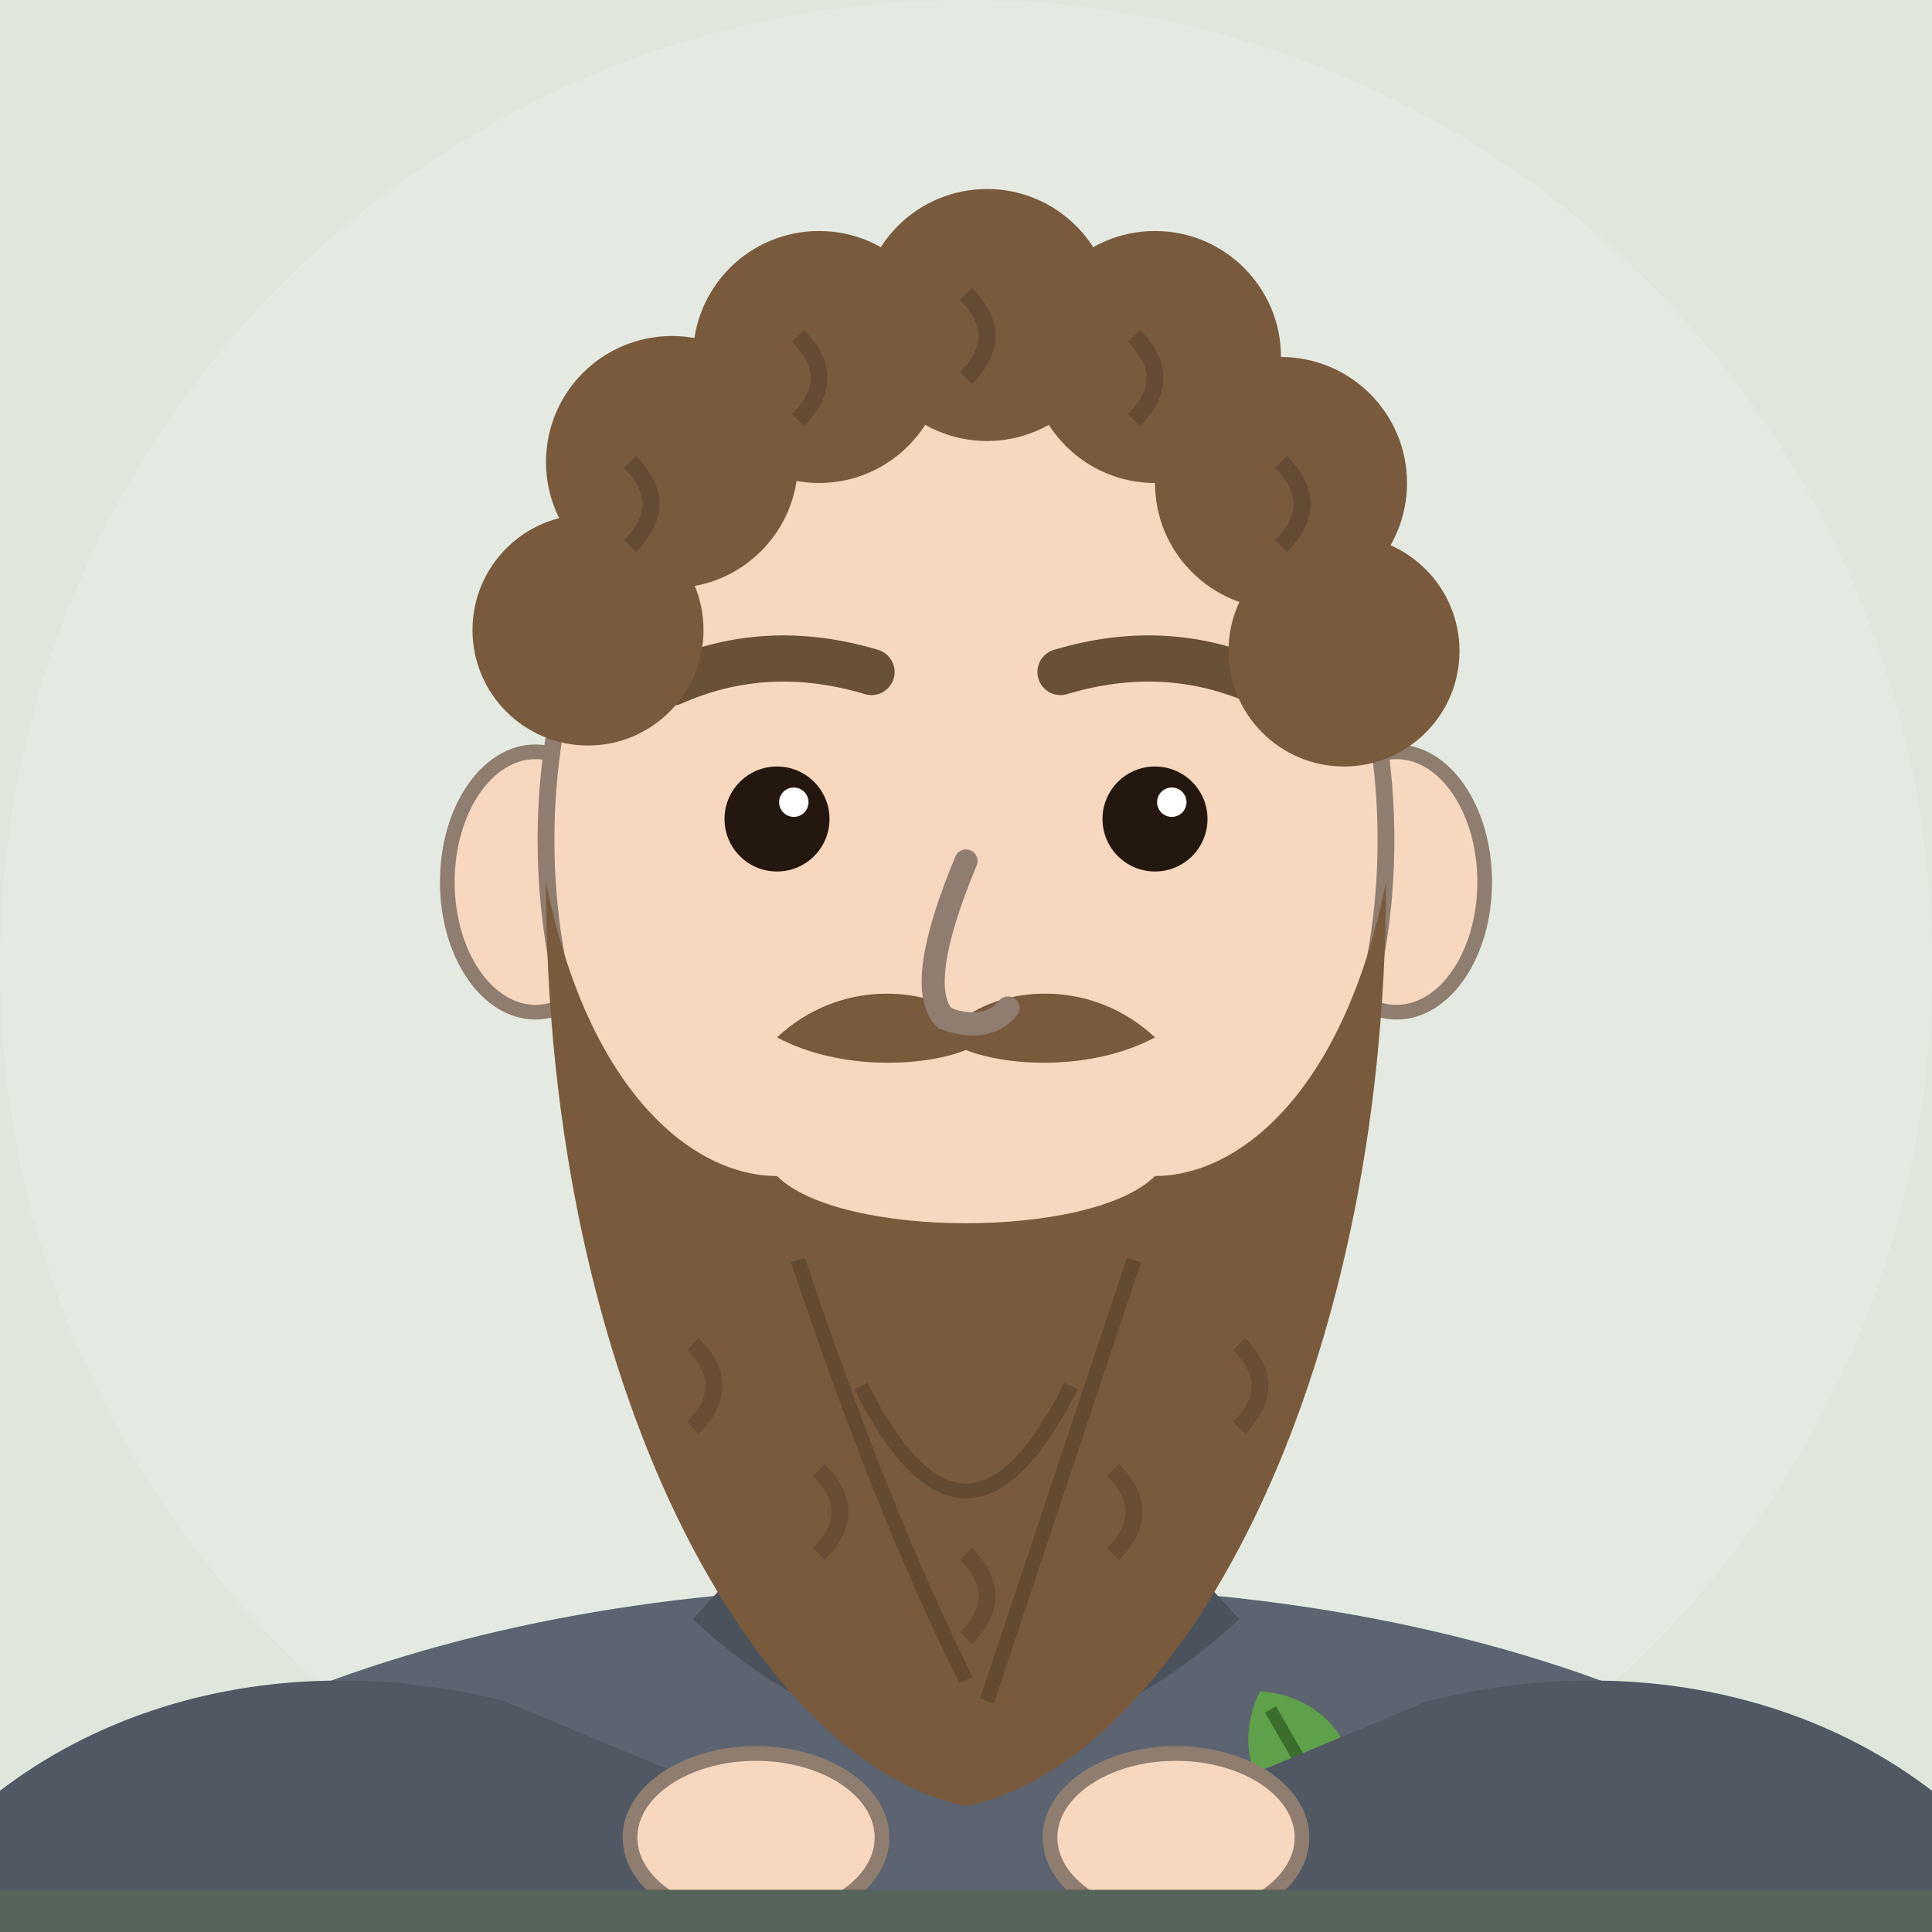
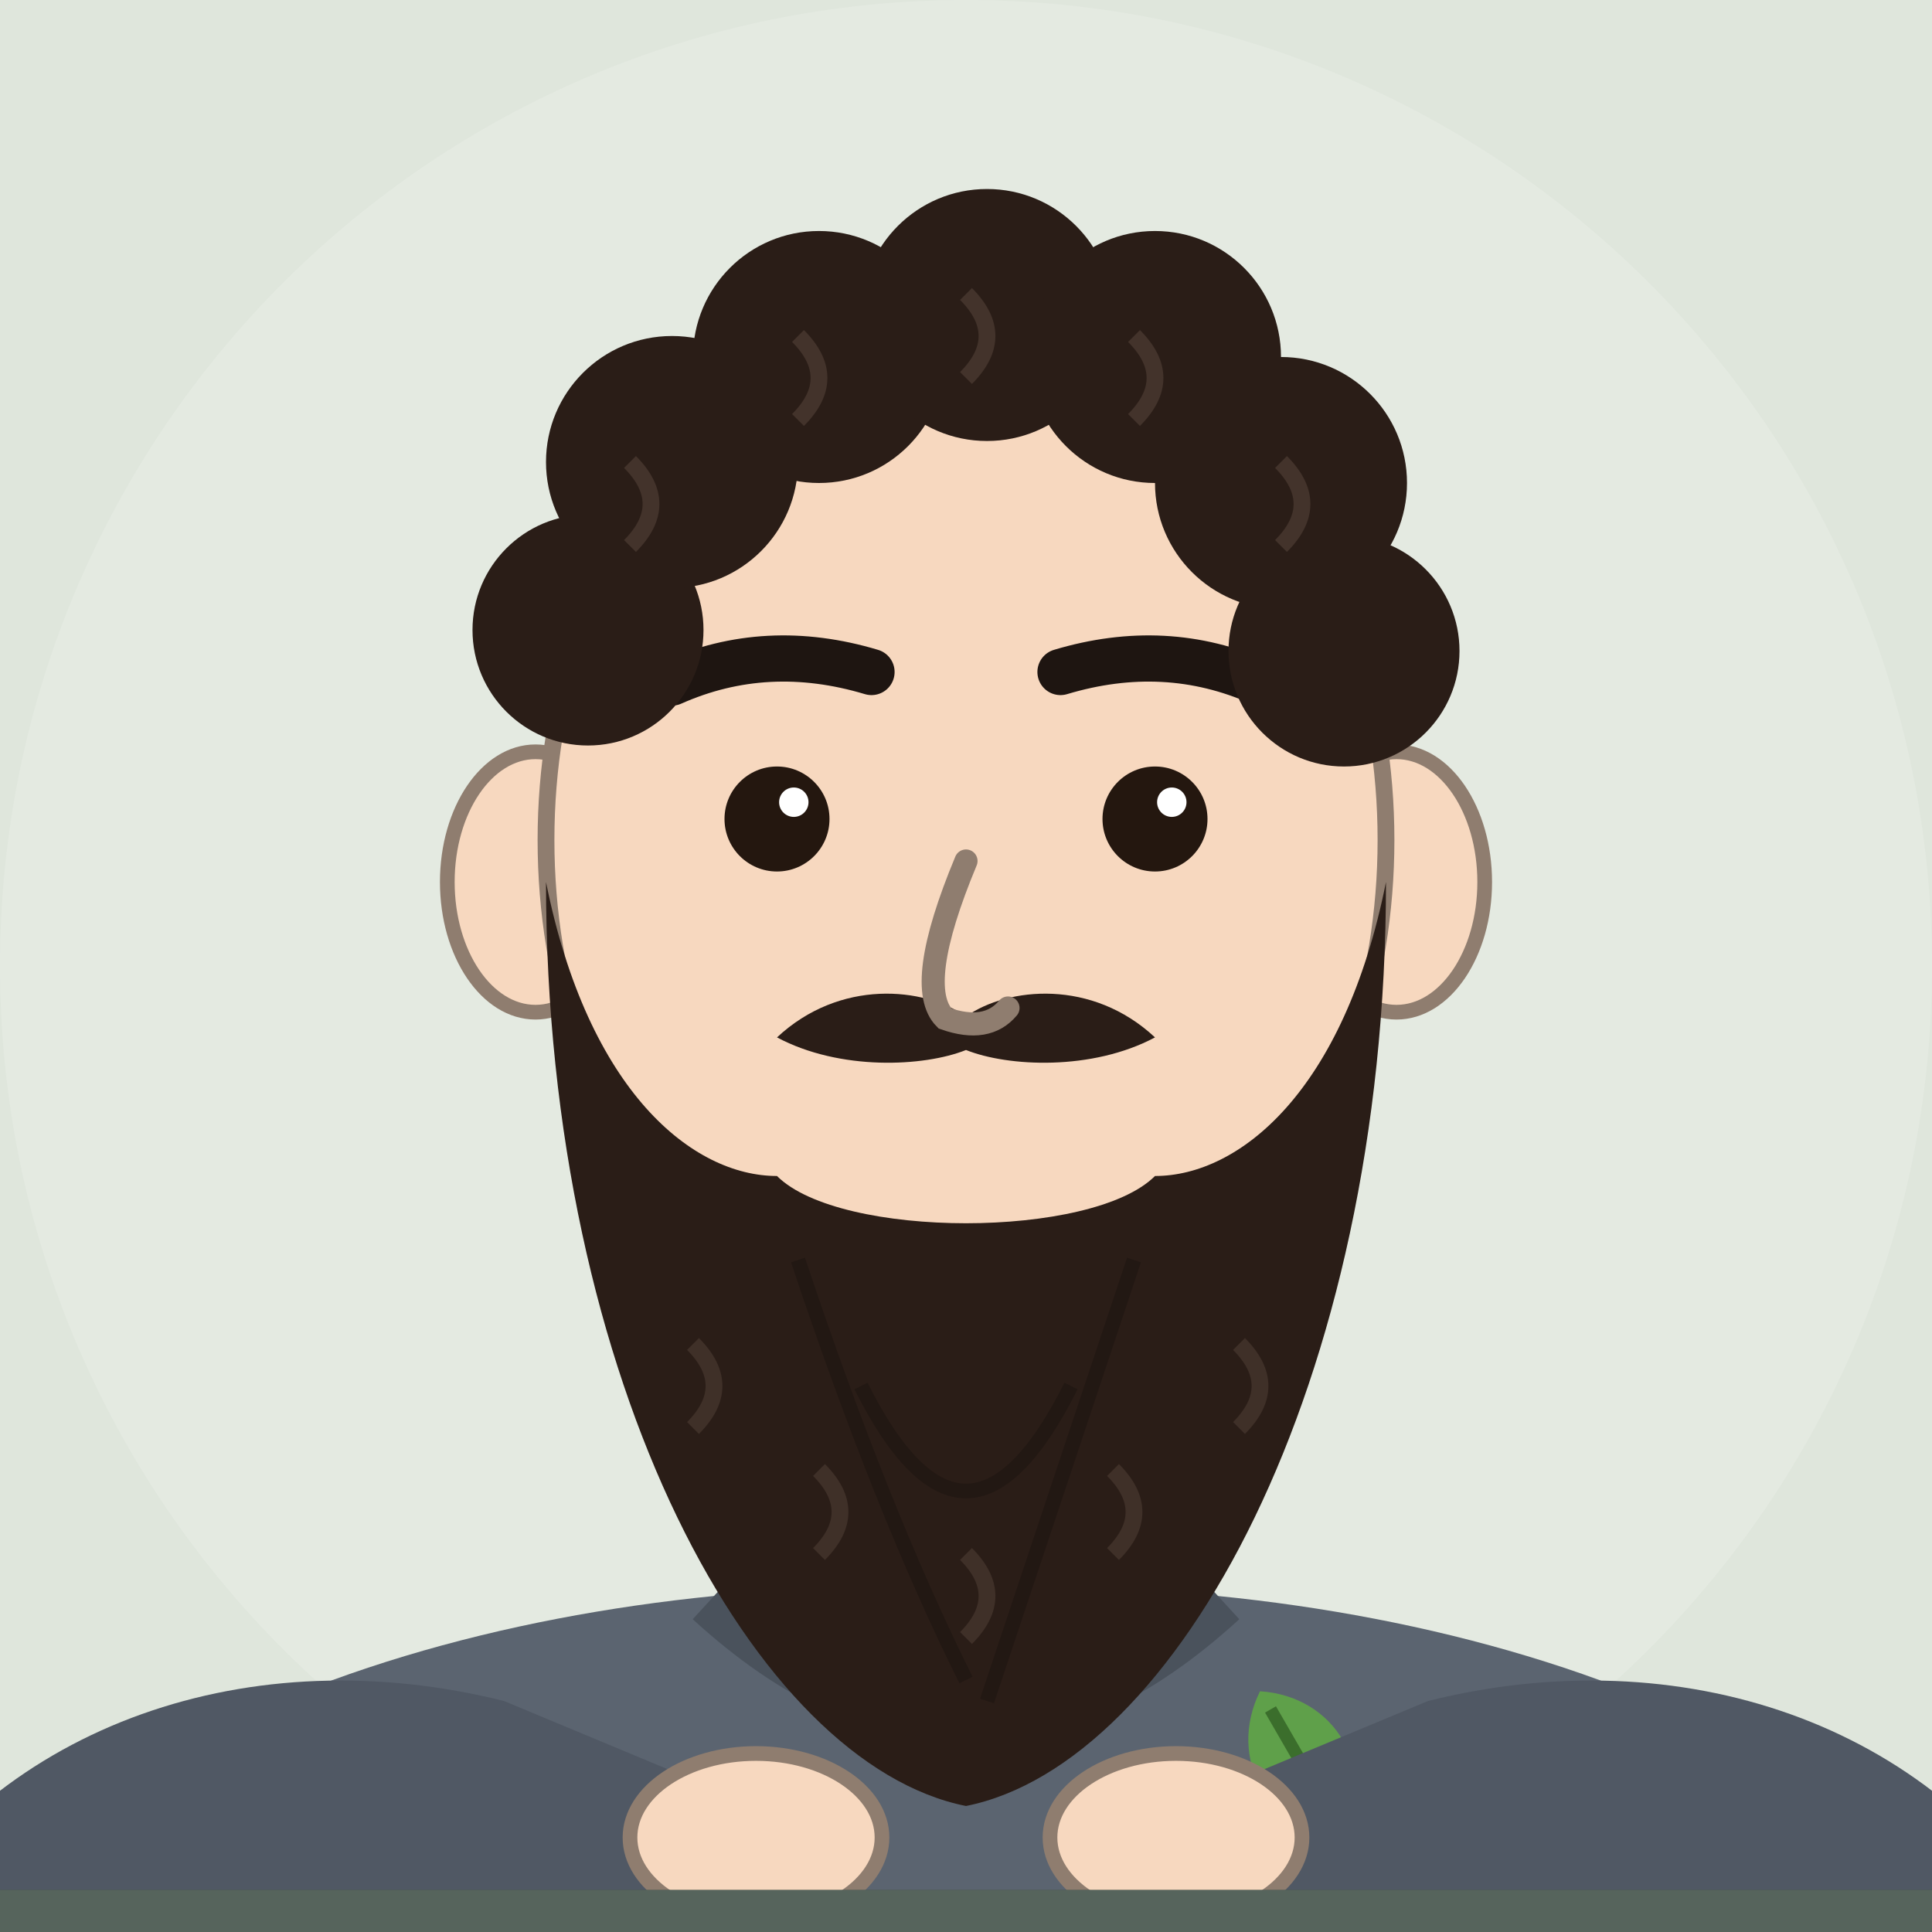
<svg xmlns="http://www.w3.org/2000/svg" viewBox="14 14 92 92" role="img" aria-label="Avatar">
  <rect width="120" height="120" rx="14" fill="#dfe6dc" />
  <circle cx="60" cy="60" r="46" fill="#ffffff" opacity=".16" />
  <path d="M52,68 L52,92 Q60,97 68,92 L68,68Z" fill="#f7d8bf" />
  <path d="M52,74 Q60,80 68,74 L68,70 L52,70Z" fill="#8f7d6f" opacity=".18" />
  <path d="M6,120 C8,101 28,92 48,90 L72,90 C92,92 112,101 114,120Z" fill="#5b6470" />
  <path d="M48,90 Q60,101 72,90" fill="#f7d8bf" stroke="#4a525c" stroke-width="3" />
  <g transform="translate(76,98) rotate(-30)">
    <path d="M0,-4 C3,-2 3,2 0,4 C-3,2 -3,-2 0,-4Z" fill="#5fa04a" />
    <path d="M0,-3 L0,5" stroke="#3b6e2c" stroke-width=".6" />
  </g>
  <ellipse cx="39.5" cy="56" rx="4.2" ry="6.2" fill="#f7d8bf" stroke="#8f7d6f" stroke-width=".7" />
  <ellipse cx="80.5" cy="56" rx="4.2" ry="6.2" fill="#f7d8bf" stroke="#8f7d6f" stroke-width=".7" />
  <ellipse cx="60" cy="54" rx="20" ry="25" fill="#f7d8bf" stroke="#8f7d6f" stroke-width=".8" />
-   <path d="M40,56 C40,80 50,98 60,100 C70,98 80,80 80,56 C78,66 73,70 69,70 C66,73 54,73 51,70 C47,70 42,66 40,56Z" fill="#7a5a3c" />
-   <path d="M51,63.4 C54,60.6 58,61 60,62.4 C62,61 66,60.6 69,63.4 C66,65 62,64.8 60,64 C58,64.8 54,65 51,63.4Z" fill="#7a5a3c" />
+   <path d="M40,56 C40,80 50,98 60,100 C70,98 80,80 80,56 C78,66 73,70 69,70 C66,73 54,73 51,70 C47,70 42,66 40,56Z" fill="#2a1d17" />
+   <path d="M51,63.4 C54,60.6 58,61 60,62.4 C62,61 66,60.6 69,63.4 C66,65 62,64.8 60,64 C58,64.8 54,65 51,63.4Z" fill="#2a1d17" />
  <path d="M55,80 Q60,90 65,80 M52,74 Q56,86 60,94 M68,74 Q64,86 61,95" fill="none" stroke="#000" stroke-width=".7" opacity=".18" />
-   <g fill="none" stroke="#5e4430" stroke-width=".8" opacity=".6">
+   <g fill="none" stroke="#4d3c33" stroke-width=".8" opacity=".6">
    <path d="M47,78 q2,2 0,4 M53,84 q2,2 0,4 M60,88 q2,2 0,4 M67,84 q2,2 0,4 M73,78 q2,2 0,4" />
  </g>
  <path d="M60,55 Q57.5,61 59,62.5 Q61,63.2 62,62" fill="none" stroke="#8f7d6f" stroke-width="1.1" stroke-linecap="round" />
  <circle cx="51" cy="53" r="2.5" fill="#24170f" />
  <circle cx="69" cy="53" r="2.5" fill="#24170f" />
  <circle cx="51.8" cy="52.2" r=".7" fill="#fff" />
  <circle cx="69.8" cy="52.2" r=".7" fill="#fff" />
-   <path d="M46,46.5 Q50.5,44.5 55.5,46" fill="none" stroke="#6b5038" stroke-width="2.2" stroke-linecap="round" />
-   <path d="M64.5,46 Q69.5,44.5 74,46.5" fill="none" stroke="#6b5038" stroke-width="2.2" stroke-linecap="round" />
-   <g fill="#7a5a3c">
+   <path d="M46,46.5 Q50.5,44.5 55.5,46" fill="none" stroke="#1e1511" stroke-width="2.2" stroke-linecap="round" />
+   <path d="M64.5,46 Q69.5,44.5 74,46.5" fill="none" stroke="#1e1511" stroke-width="2.2" stroke-linecap="round" />
+   <g fill="#2a1d17">
    <circle cx="42" cy="44" r="5.5" />
    <circle cx="46" cy="36" r="6" />
    <circle cx="53" cy="31" r="6" />
    <circle cx="61" cy="29" r="6" />
    <circle cx="69" cy="31" r="6" />
    <circle cx="75" cy="37" r="6" />
    <circle cx="78" cy="45" r="5.5" />
  </g>
-   <g fill="none" stroke="#5e4430" stroke-width=".8" opacity=".7">
+   <g fill="none" stroke="#4d3c33" stroke-width=".8" opacity=".7">
    <path d="M44,36 q2,2 0,4 M52,30 q2,2 0,4 M60,28 q2,2 0,4 M68,30 q2,2 0,4 M75,36 q2,2 0,4" />
  </g>
  <path d="M8,106 C14,96 26,92 38,95 L50,100 L47,106Z" fill="#505864" />
  <path d="M112,106 C106,96 94,92 82,95 L70,100 L73,106Z" fill="#505864" />
  <ellipse cx="50" cy="101.5" rx="6" ry="4" fill="#f7d8bf" stroke="#8f7d6f" stroke-width=".7" />
  <ellipse cx="70" cy="101.5" rx="6" ry="4" fill="#f7d8bf" stroke="#8f7d6f" stroke-width=".7" />
  <rect x="0" y="104" width="120" height="16" fill="#3e4a44" />
  <rect x="0" y="104" width="120" height="2.5" fill="#56645c" />
</svg>
